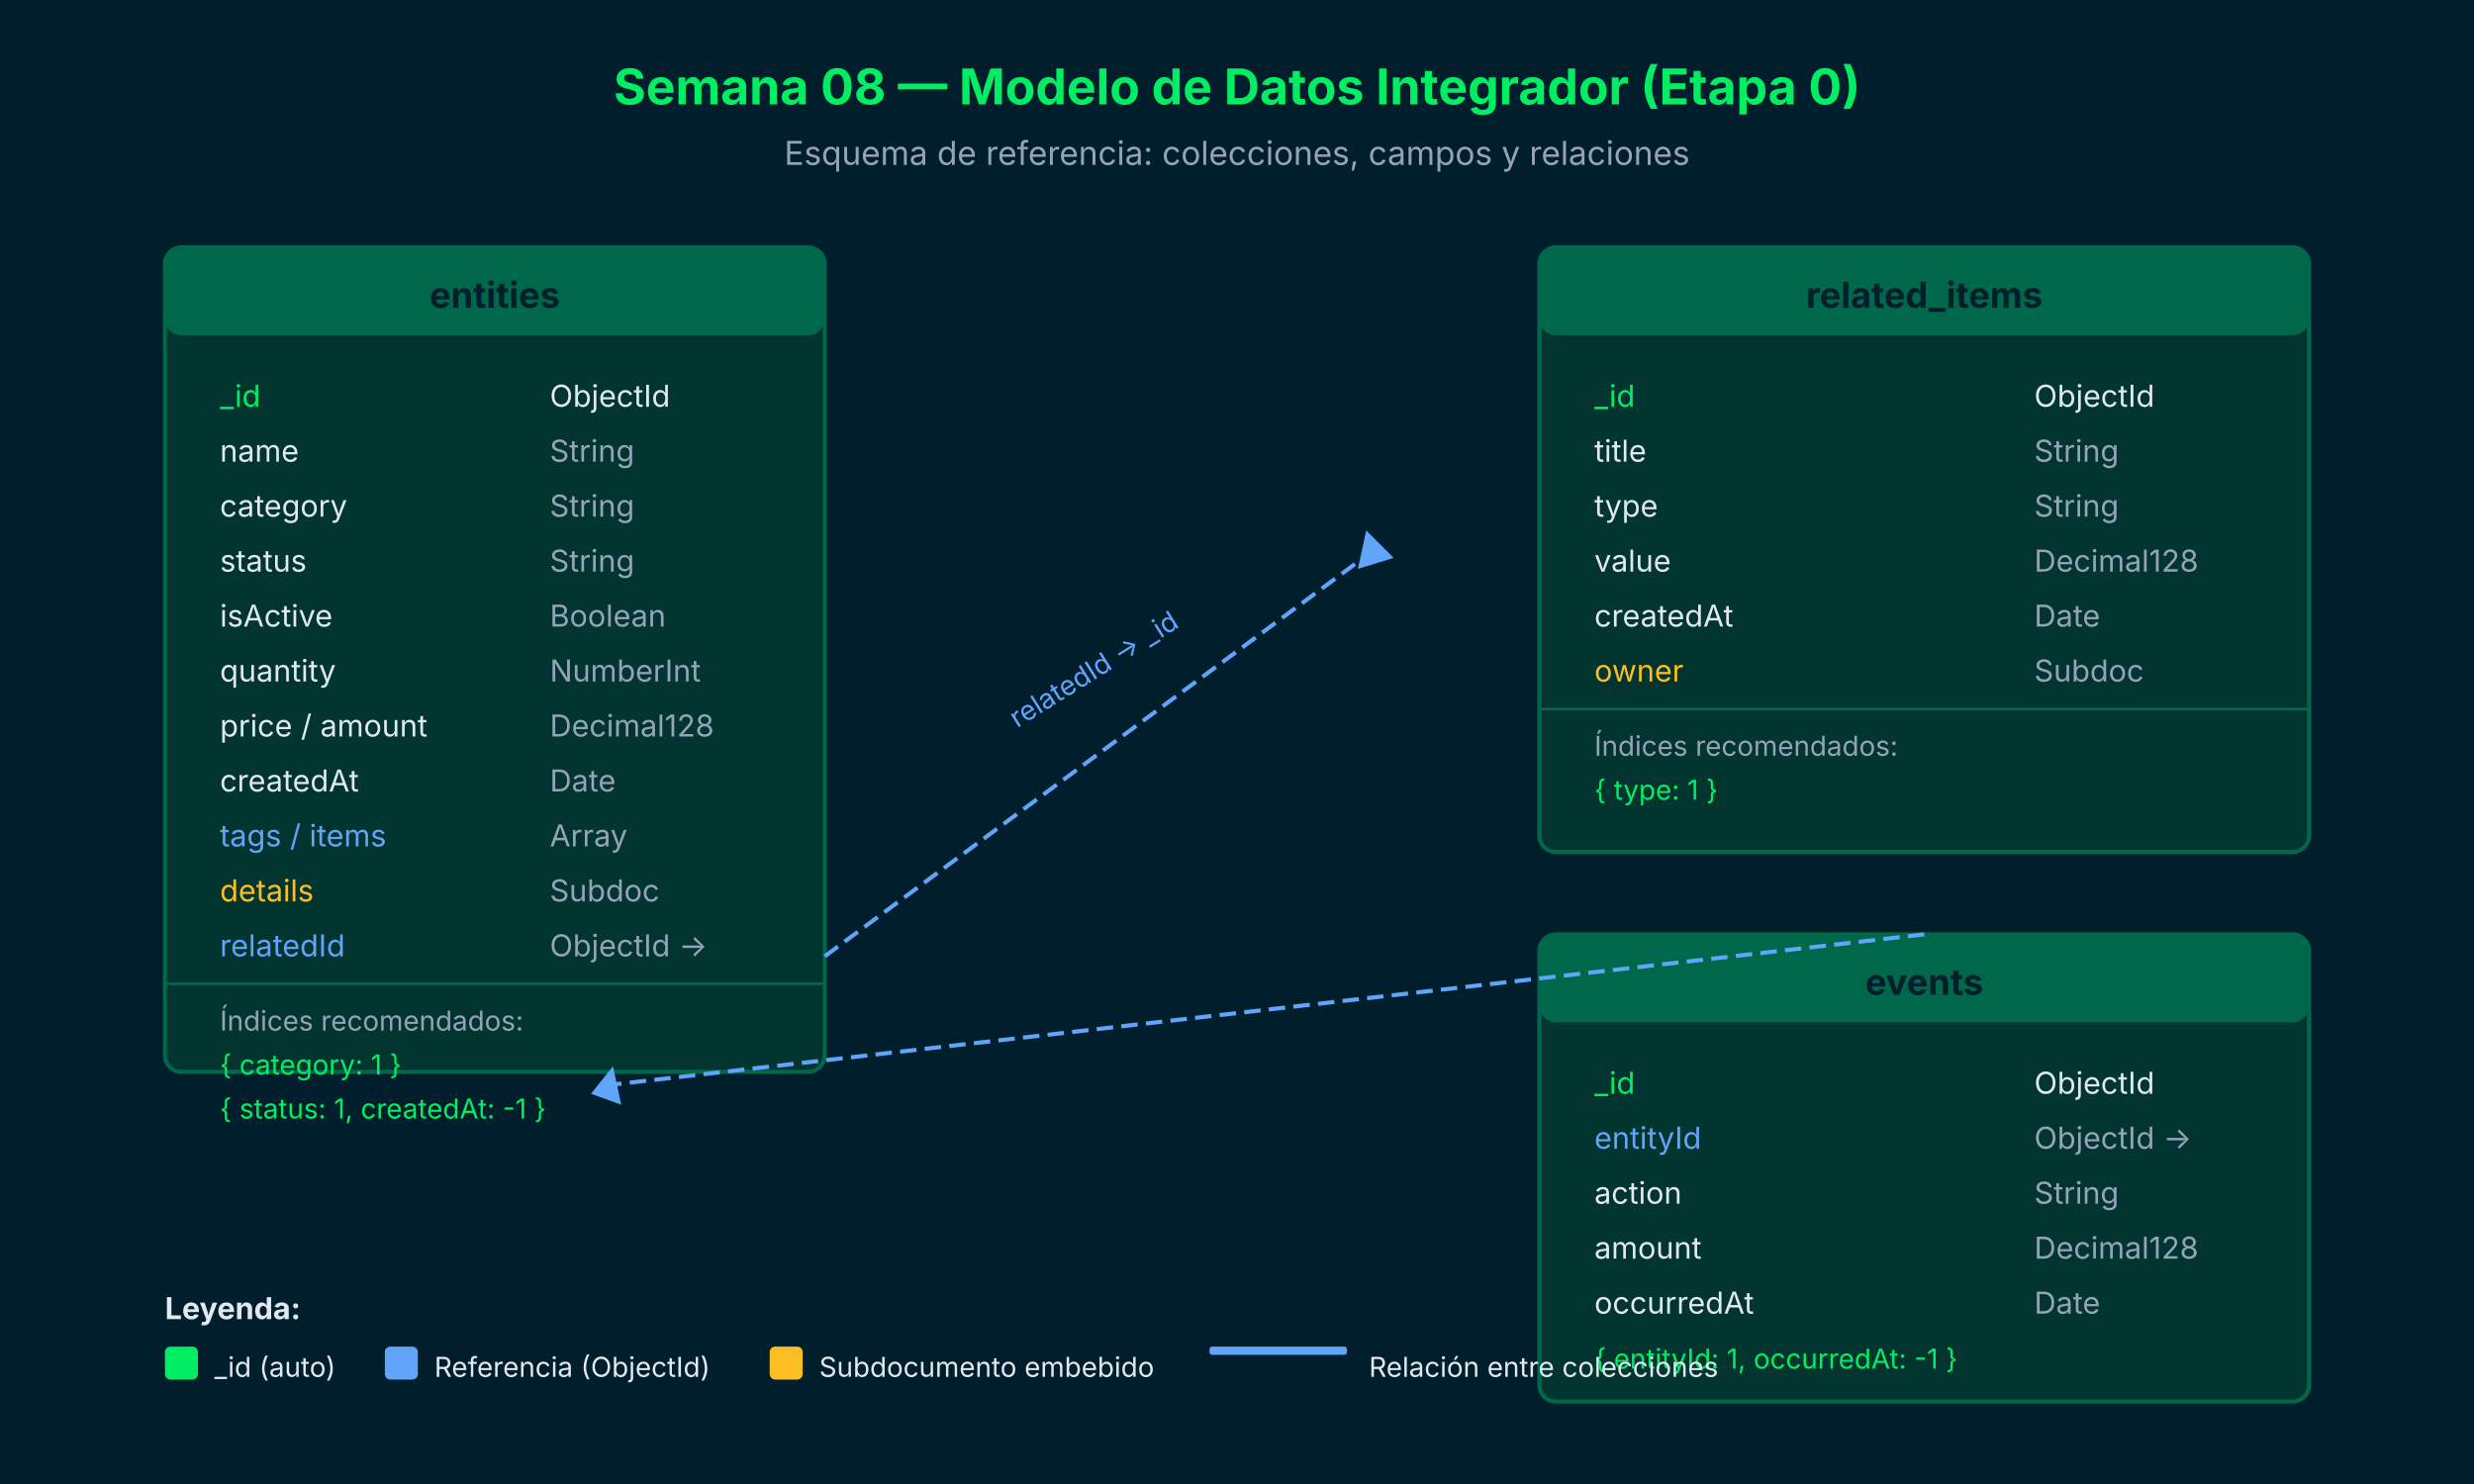
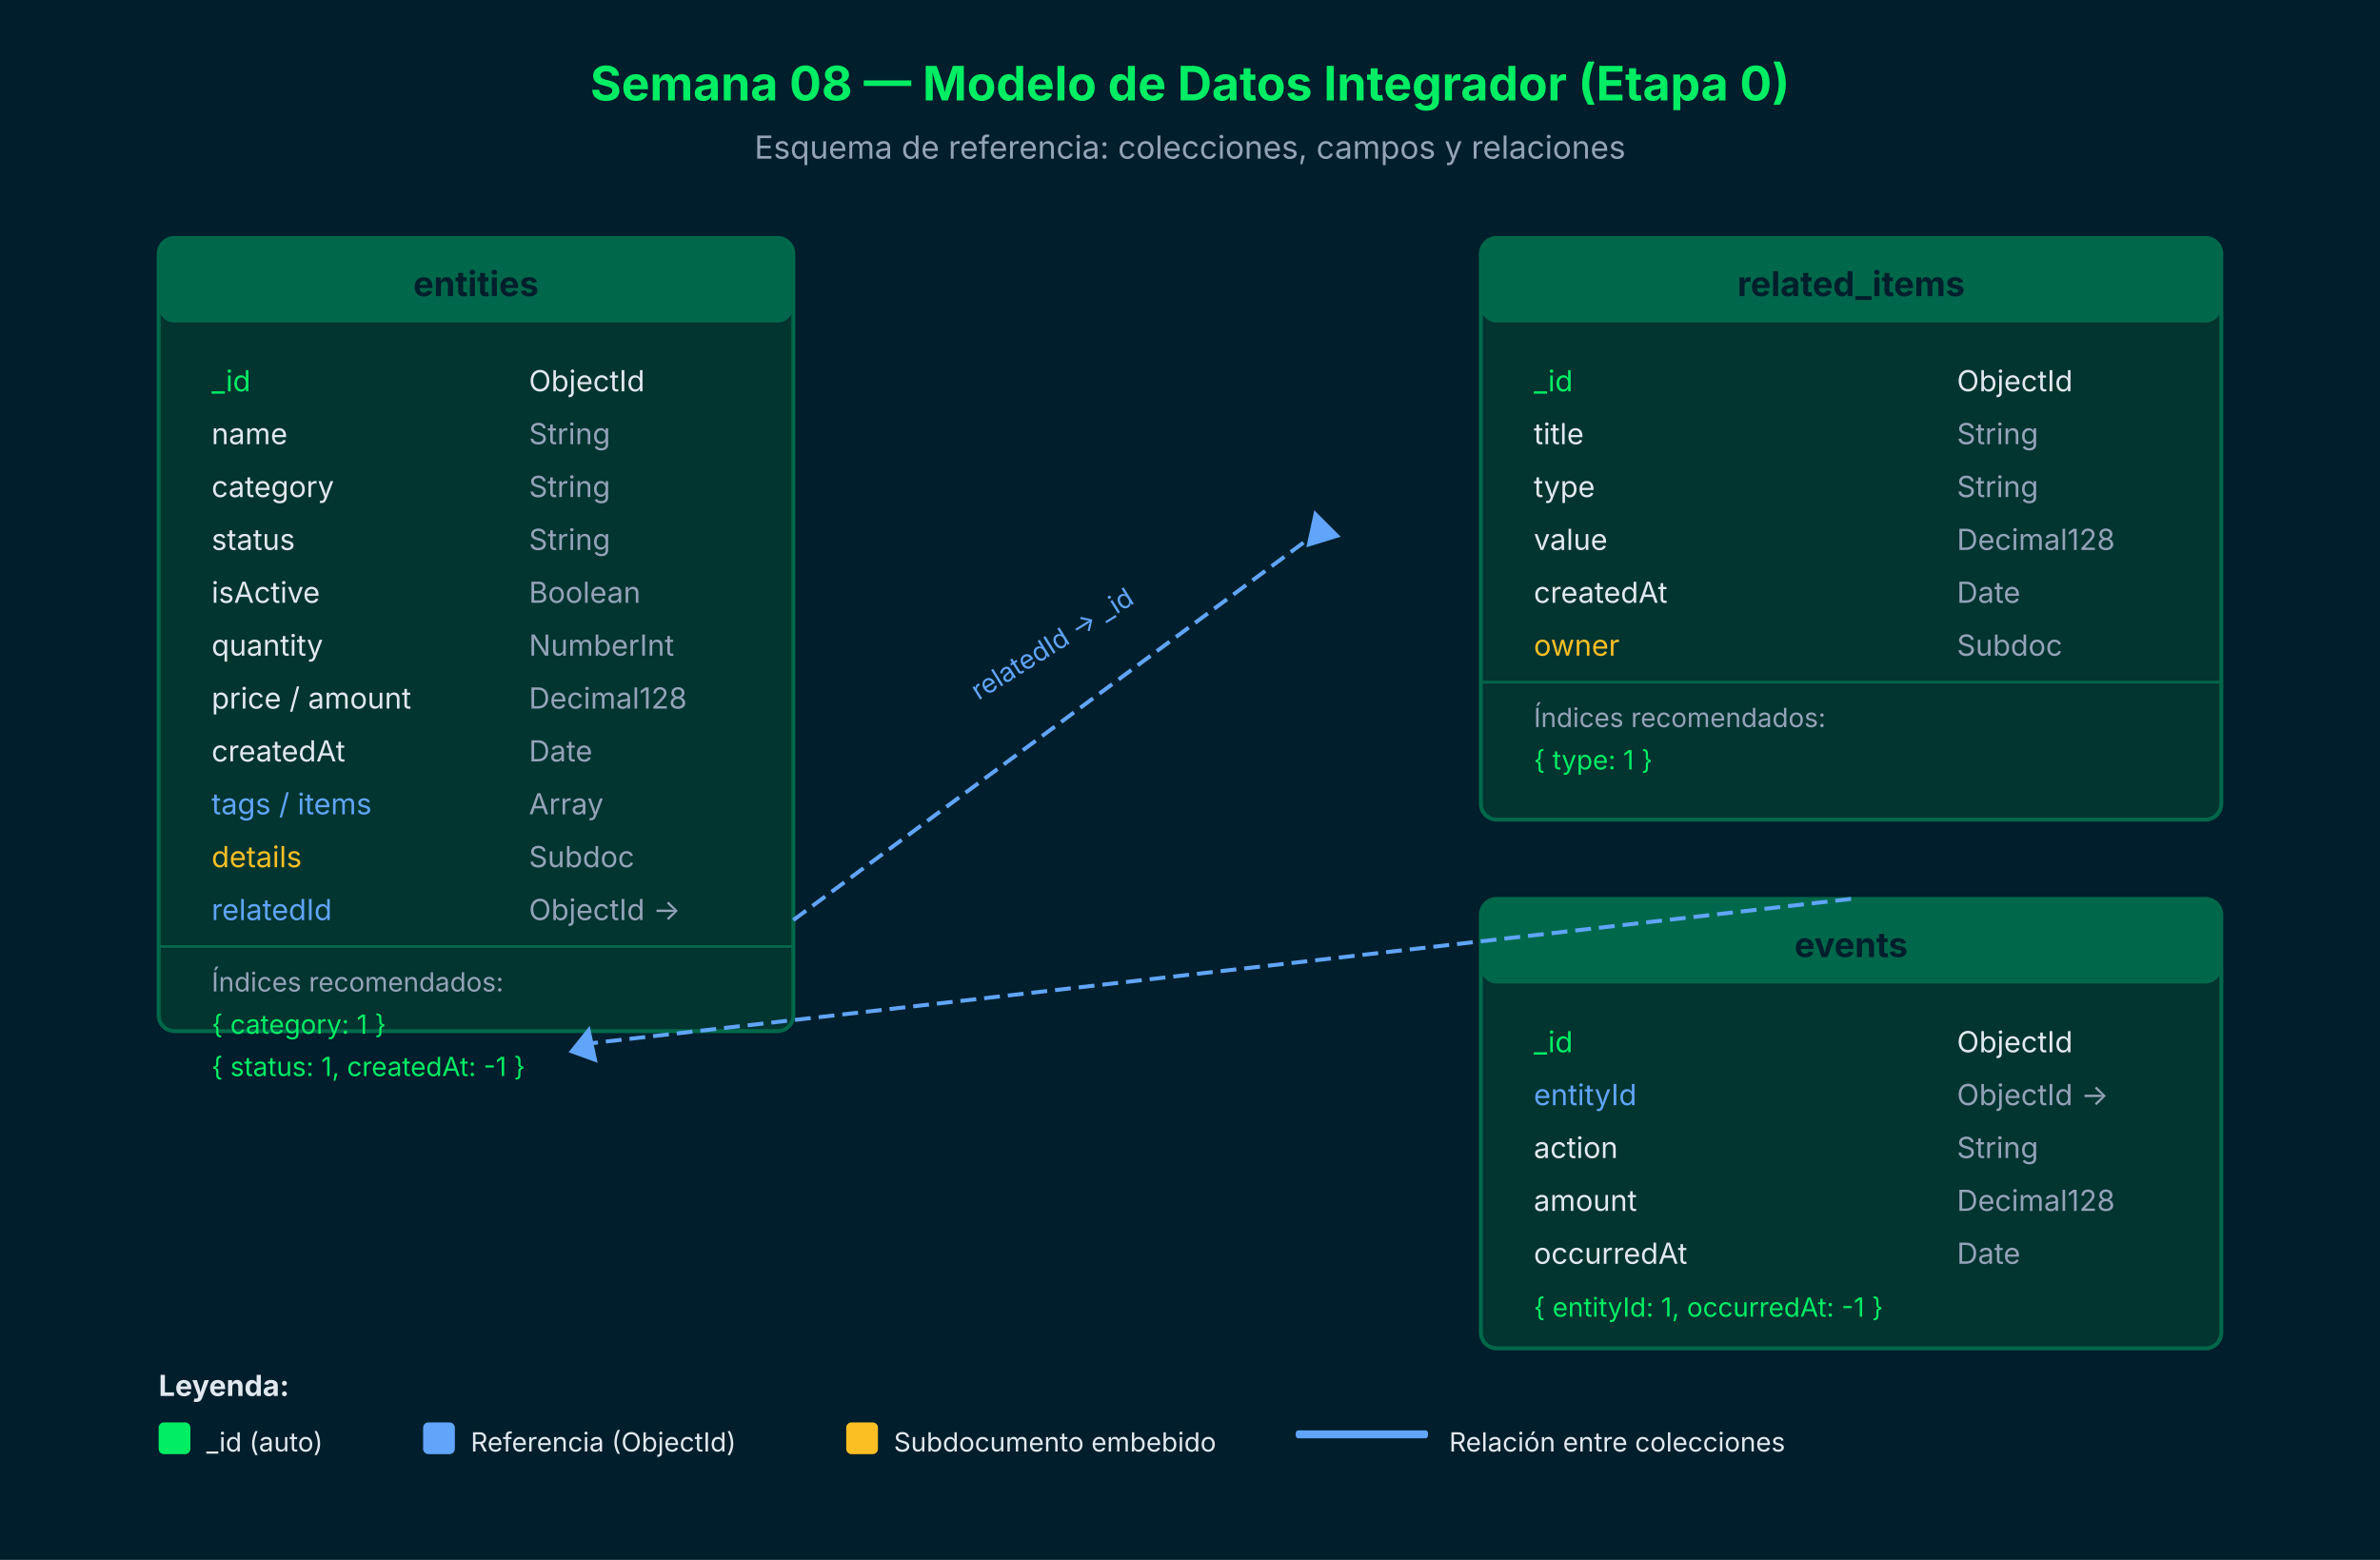
- <svg xmlns="http://www.w3.org/2000/svg" viewBox="0 0 900 540" font-family="Inter, Roboto, sans-serif">
-   <rect width="900" height="540" fill="#001E2B" />
+ <svg xmlns="http://www.w3.org/2000/svg" viewBox="0 0 900 590" font-family="Inter, Roboto, sans-serif">
+   <rect width="900" height="590" fill="#001E2B" />
  <text x="450" y="38" text-anchor="middle" font-size="18" font-weight="bold" fill="#00ED64">Semana 08 — Modelo de Datos Integrador (Etapa 0)</text>
  <text x="450" y="60" text-anchor="middle" font-size="12" fill="#94a3b8">Esquema de referencia: colecciones, campos y relaciones</text>
  <rect x="60" y="90" width="240" height="300" rx="6" fill="#023430" stroke="#00684A" stroke-width="1.5" />
  <rect x="60" y="90" width="240" height="32" rx="6" fill="#00684A" />
  <text x="180" y="112" text-anchor="middle" font-size="13" font-weight="bold" fill="#001E2B">entities</text>
  <text x="80" y="148" font-size="11" fill="#00ED64">_id</text>
  <text x="200" y="148" font-size="11" fill="#e2e8f0">ObjectId</text>
  <text x="80" y="168" font-size="11" fill="#e2e8f0">name</text>
  <text x="200" y="168" font-size="11" fill="#94a3b8">String</text>
  <text x="80" y="188" font-size="11" fill="#e2e8f0">category</text>
  <text x="200" y="188" font-size="11" fill="#94a3b8">String</text>
  <text x="80" y="208" font-size="11" fill="#e2e8f0">status</text>
  <text x="200" y="208" font-size="11" fill="#94a3b8">String</text>
  <text x="80" y="228" font-size="11" fill="#e2e8f0">isActive</text>
  <text x="200" y="228" font-size="11" fill="#94a3b8">Boolean</text>
  <text x="80" y="248" font-size="11" fill="#e2e8f0">quantity</text>
  <text x="200" y="248" font-size="11" fill="#94a3b8">NumberInt</text>
  <text x="80" y="268" font-size="11" fill="#e2e8f0">price / amount</text>
  <text x="200" y="268" font-size="11" fill="#94a3b8">Decimal128</text>
  <text x="80" y="288" font-size="11" fill="#e2e8f0">createdAt</text>
  <text x="200" y="288" font-size="11" fill="#94a3b8">Date</text>
  <text x="80" y="308" font-size="11" fill="#60a5fa">tags / items</text>
  <text x="200" y="308" font-size="11" fill="#94a3b8">Array</text>
  <text x="80" y="328" font-size="11" fill="#fbbf24">details</text>
  <text x="200" y="328" font-size="11" fill="#94a3b8">Subdoc</text>
  <text x="80" y="348" font-size="11" fill="#60a5fa">relatedId</text>
  <text x="200" y="348" font-size="11" fill="#94a3b8">ObjectId →</text>
  <line x1="60" y1="358" x2="300" y2="358" stroke="#00684A" stroke-width="1" />
  <text x="80" y="375" font-size="10" fill="#94a3b8">Índices recomendados:</text>
  <text x="80" y="391" font-size="10" fill="#00ED64">{ category: 1 }</text>
  <text x="80" y="407" font-size="10" fill="#00ED64">{ status: 1, createdAt: -1 }</text>
  <rect x="560" y="90" width="280" height="220" rx="6" fill="#023430" stroke="#00684A" stroke-width="1.5" />
  <rect x="560" y="90" width="280" height="32" rx="6" fill="#00684A" />
  <text x="700" y="112" text-anchor="middle" font-size="13" font-weight="bold" fill="#001E2B">related_items</text>
  <text x="580" y="148" font-size="11" fill="#00ED64">_id</text>
  <text x="740" y="148" font-size="11" fill="#e2e8f0">ObjectId</text>
  <text x="580" y="168" font-size="11" fill="#e2e8f0">title</text>
  <text x="740" y="168" font-size="11" fill="#94a3b8">String</text>
  <text x="580" y="188" font-size="11" fill="#e2e8f0">type</text>
  <text x="740" y="188" font-size="11" fill="#94a3b8">String</text>
  <text x="580" y="208" font-size="11" fill="#e2e8f0">value</text>
  <text x="740" y="208" font-size="11" fill="#94a3b8">Decimal128</text>
  <text x="580" y="228" font-size="11" fill="#e2e8f0">createdAt</text>
  <text x="740" y="228" font-size="11" fill="#94a3b8">Date</text>
  <text x="580" y="248" font-size="11" fill="#fbbf24">owner</text>
  <text x="740" y="248" font-size="11" fill="#94a3b8">Subdoc</text>
  <line x1="560" y1="258" x2="840" y2="258" stroke="#00684A" stroke-width="1" />
  <text x="580" y="275" font-size="10" fill="#94a3b8">Índices recomendados:</text>
  <text x="580" y="291" font-size="10" fill="#00ED64">{ type: 1 }</text>
  <line x1="300" y1="348" x2="500" y2="200" stroke="#60a5fa" stroke-width="1.5" stroke-dasharray="6,3" />
  <polygon points="497,193 507,203 494,207" fill="#60a5fa" />
  <text x="370" y="265" font-size="10" fill="#60a5fa" transform="rotate(-32, 370, 265)">relatedId → _id</text>
  <rect x="560" y="340" width="280" height="170" rx="6" fill="#023430" stroke="#00684A" stroke-width="1.5" />
  <rect x="560" y="340" width="280" height="32" rx="6" fill="#00684A" />
  <text x="700" y="362" text-anchor="middle" font-size="13" font-weight="bold" fill="#001E2B">events</text>
  <text x="580" y="398" font-size="11" fill="#00ED64">_id</text>
  <text x="740" y="398" font-size="11" fill="#e2e8f0">ObjectId</text>
  <text x="580" y="418" font-size="11" fill="#60a5fa">entityId</text>
  <text x="740" y="418" font-size="11" fill="#94a3b8">ObjectId →</text>
  <text x="580" y="438" font-size="11" fill="#e2e8f0">action</text>
  <text x="740" y="438" font-size="11" fill="#94a3b8">String</text>
  <text x="580" y="458" font-size="11" fill="#e2e8f0">amount</text>
  <text x="740" y="458" font-size="11" fill="#94a3b8">Decimal128</text>
  <text x="580" y="478" font-size="11" fill="#e2e8f0">occurredAt</text>
  <text x="740" y="478" font-size="11" fill="#94a3b8">Date</text>
  <text x="580" y="498" font-size="10" fill="#00ED64">{ entityId: 1, occurredAt: -1 }</text>
  <line x1="700" y1="340" x2="220" y2="395" stroke="#60a5fa" stroke-width="1.5" stroke-dasharray="6,3" />
  <polygon points="223,388 215,398 226,402" fill="#60a5fa" />
-   <text x="60" y="480" font-size="11" font-weight="bold" fill="#e2e8f0">Leyenda:</text>
-   <rect x="60" y="490" width="12" height="12" fill="#00ED64" rx="2" />
-   <text x="78" y="501" font-size="10" fill="#e2e8f0">_id (auto)</text>
-   <rect x="140" y="490" width="12" height="12" fill="#60a5fa" rx="2" />
-   <text x="158" y="501" font-size="10" fill="#e2e8f0">Referencia (ObjectId)</text>
-   <rect x="280" y="490" width="12" height="12" fill="#fbbf24" rx="2" />
-   <text x="298" y="501" font-size="10" fill="#e2e8f0">Subdocumento embebido</text>
-   <rect x="440" y="490" width="50" height="3" fill="#60a5fa" rx="1" />
-   <text x="498" y="501" font-size="10" fill="#e2e8f0">Relación entre colecciones</text>
+   <text x="60" y="528" font-size="11" font-weight="bold" fill="#e2e8f0">Leyenda:</text>
+   <rect x="60" y="538" width="12" height="12" fill="#00ED64" rx="2" />
+   <text x="78" y="549" font-size="10" fill="#e2e8f0">_id (auto)</text>
+   <rect x="160" y="538" width="12" height="12" fill="#60a5fa" rx="2" />
+   <text x="178" y="549" font-size="10" fill="#e2e8f0">Referencia (ObjectId)</text>
+   <rect x="320" y="538" width="12" height="12" fill="#fbbf24" rx="2" />
+   <text x="338" y="549" font-size="10" fill="#e2e8f0">Subdocumento embebido</text>
+   <rect x="490" y="541" width="50" height="3" fill="#60a5fa" rx="1" />
+   <text x="548" y="549" font-size="10" fill="#e2e8f0">Relación entre colecciones</text>
</svg>
